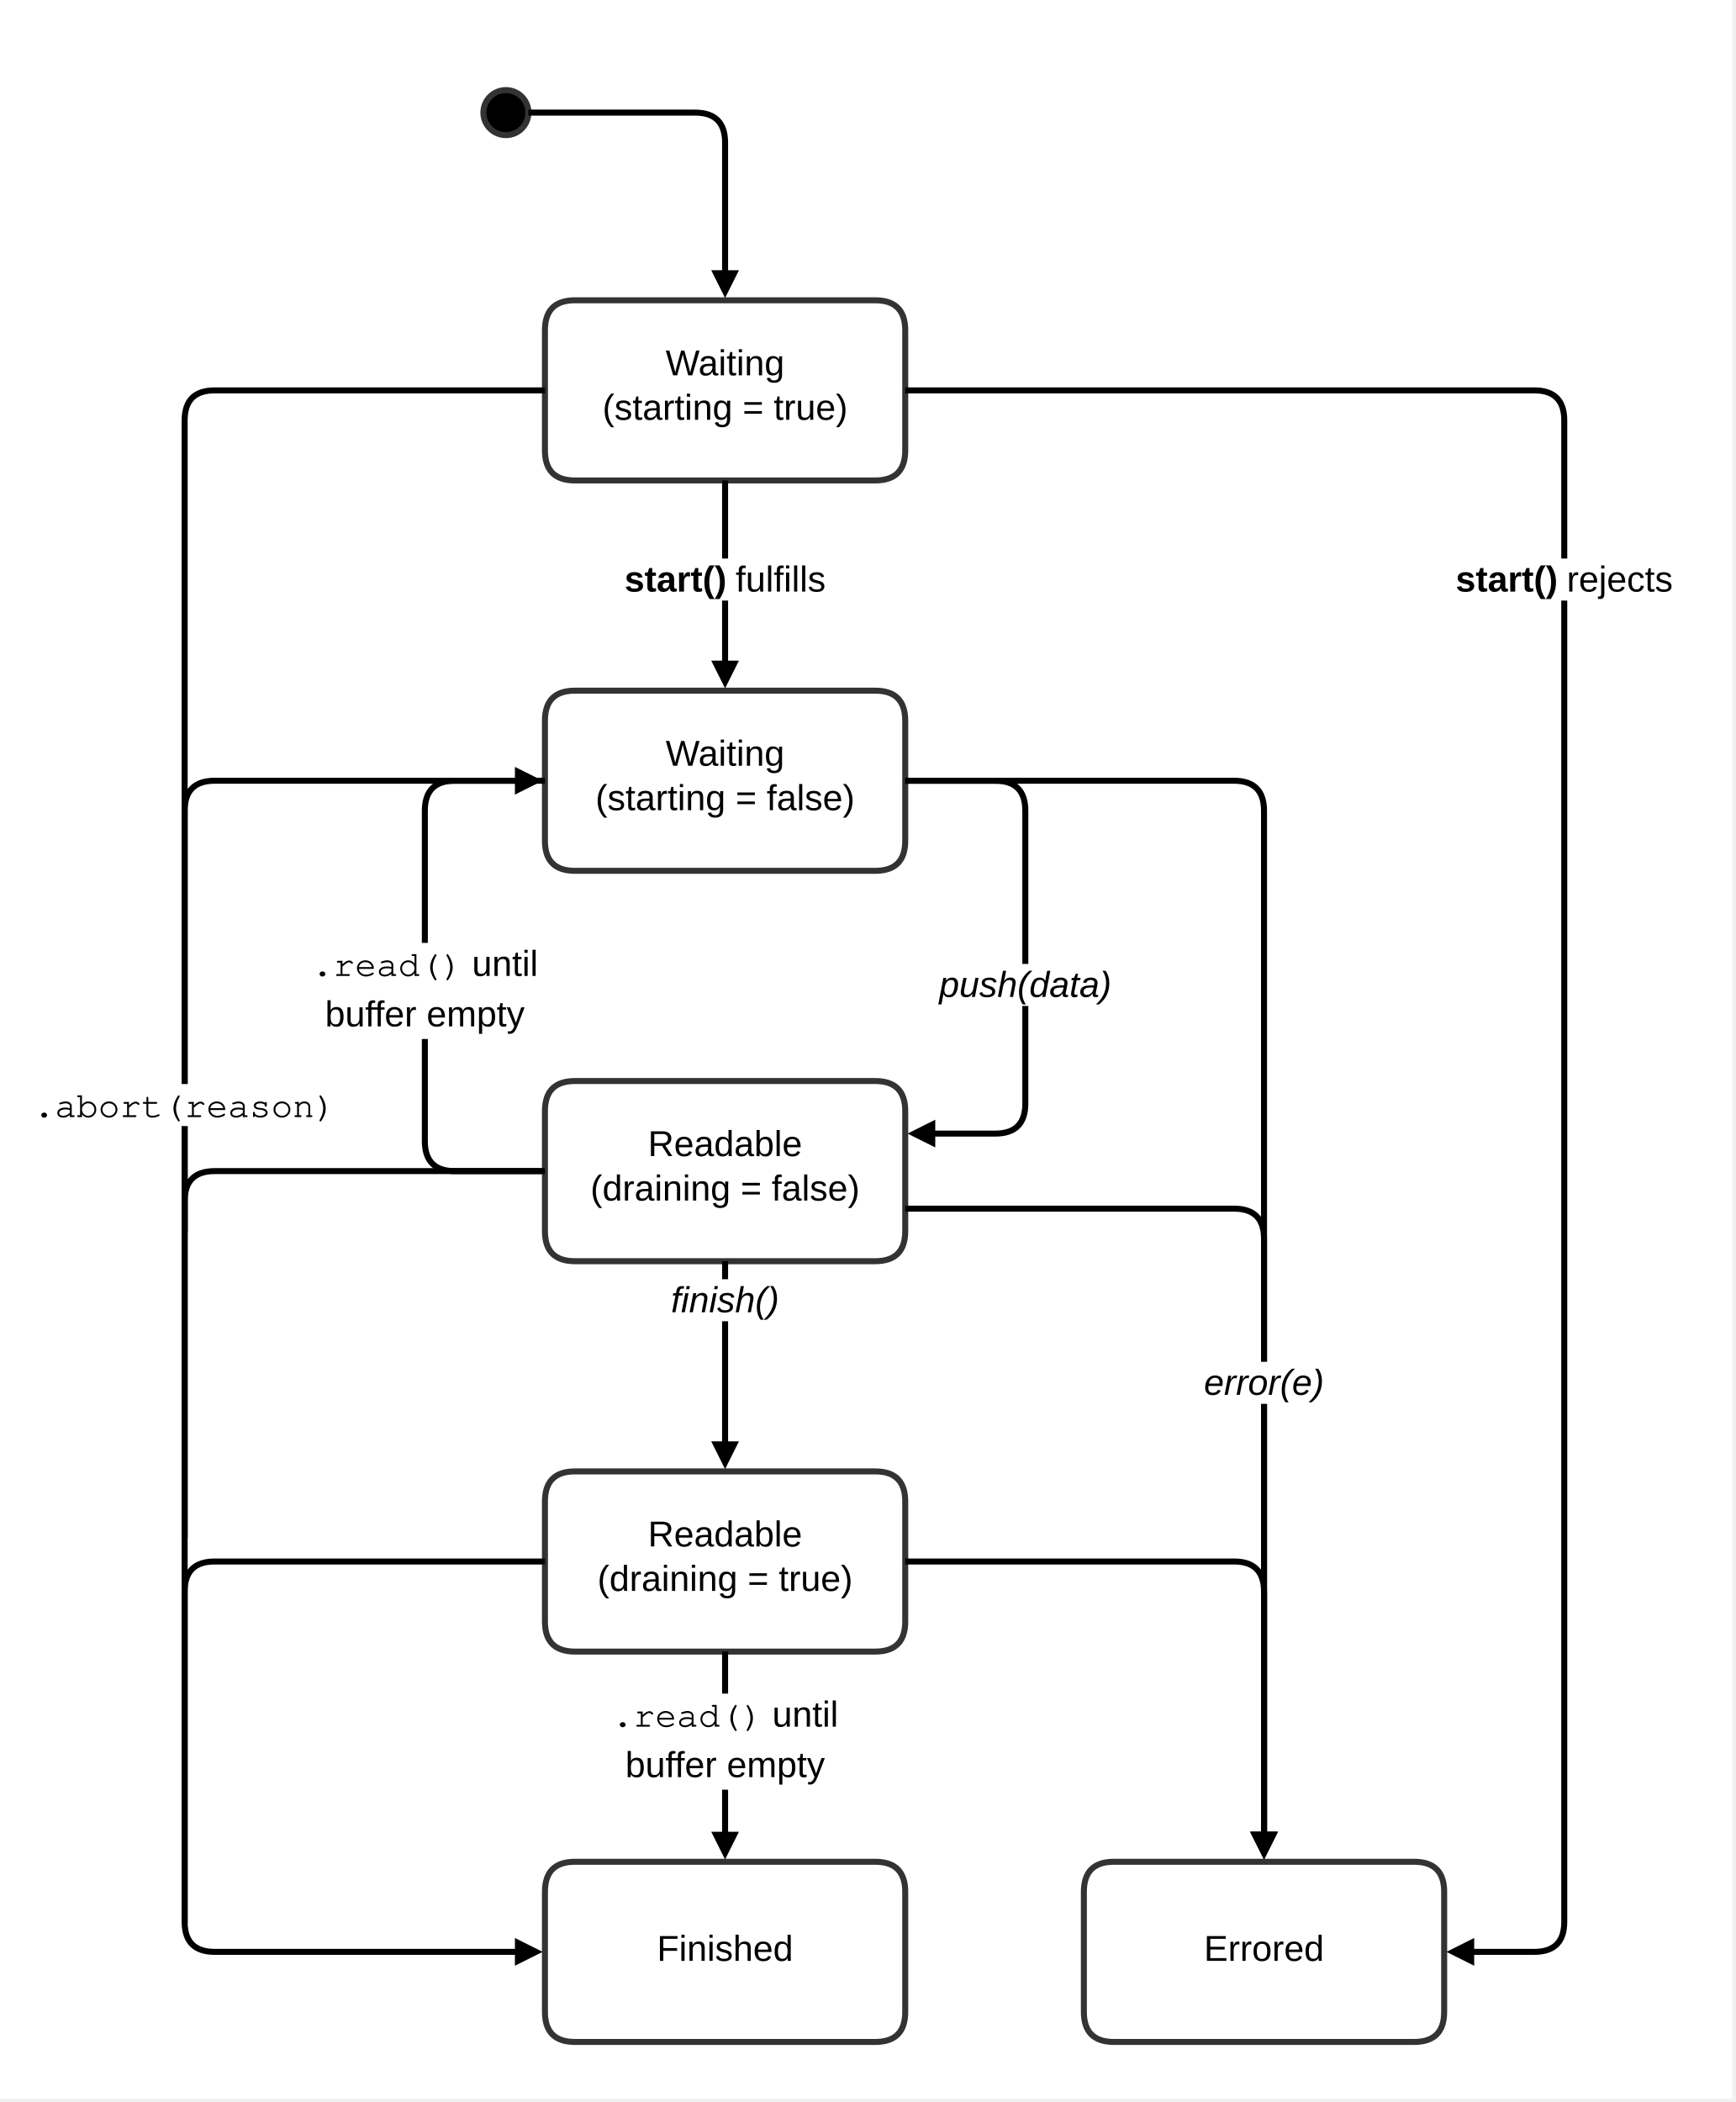
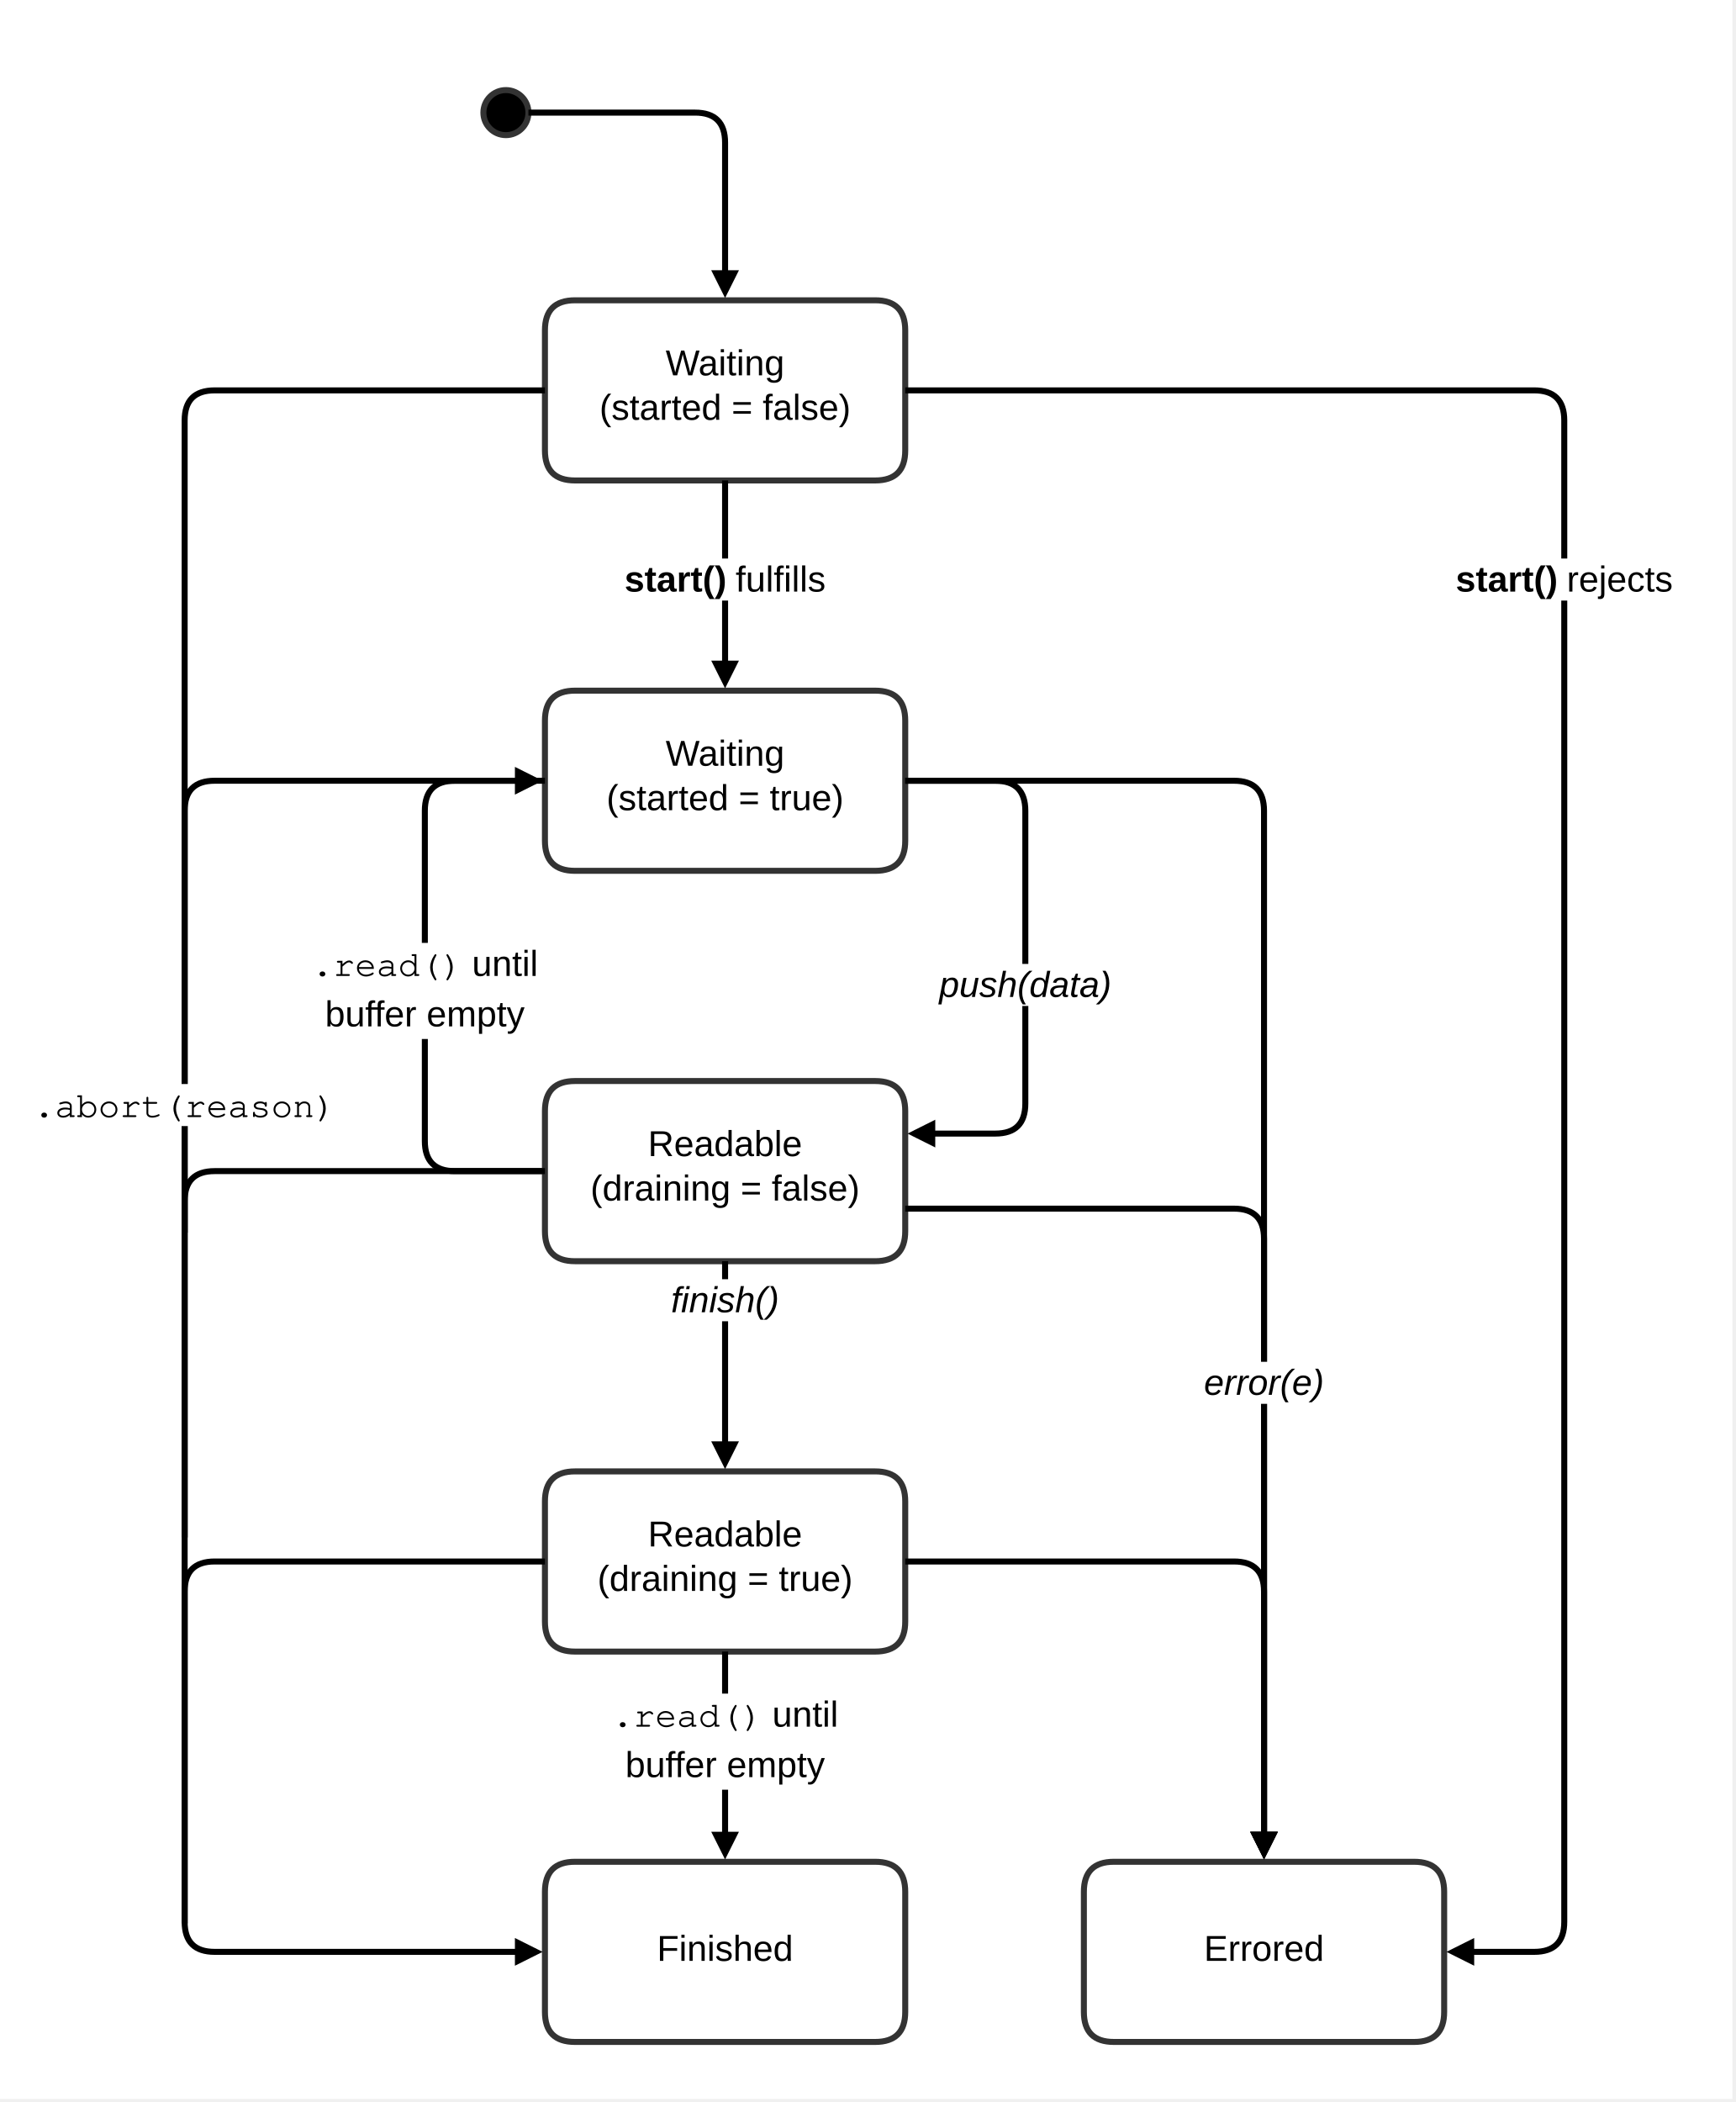
<svg xmlns="http://www.w3.org/2000/svg" width="578" height="700">
  <rect stroke="#000000" stroke-width="0" fill="#ffffff" x="0" y="0" width="577" height="699" />
  <g transform="translate(181.5,390.0)">
    <path d="M0.0,0.0 L-110.0,0.0 Q-120.0,0.0 -120.0,10.0 L-120.0,122.0 " stroke-dasharray="23, 0" fill="none" stroke="#000000" stroke-width="2" />
    <g transform="translate(-111.0,0.0)" />
  </g>
  <g transform="translate(161.0,30.0) rotate(0.0 7.5 7.5)">
    <ellipse cx="7.5" cy="7.5" rx="7.5" ry="7.5" stroke="#333333" stroke-width="2" fill="#000000" />
    <g />
  </g>
  <g transform="translate(181.5,100.0) rotate(0.0 60.0 30.0)">
    <path d="M110.0,0 Q120.0,0 120.0,10 L120.0,50.0 Q120.0,60.0 110.0,60.0 L10,60.0 Q0,60.0 0,50.0 L0,10 Q0,0 10,0 Z" stroke="#333333" stroke-width="2" fill="#ffffff" />
    <g transform="translate(0.0,27.0)">
      <text x="60.0" style="text-anchor: middle" y="-2.0">
        <tspan xml:space="preserve" font-size="12" font-family="Arial" fill="#000000">Waiting</tspan>
      </text>
      <text x="60.0" style="text-anchor: middle" y="12.8">
-         <tspan xml:space="preserve" font-size="12" font-family="Arial" fill="#000000">(starting = true)</tspan>
+         <tspan xml:space="preserve" font-size="12" font-family="Arial" fill="#000000">(started = false)</tspan>
      </text>
    </g>
  </g>
  <g transform="translate(176.0,37.5)">
    <path d="M0.0,0.0 L55.5,0.0 Q65.5,0.0 65.5,10.0 L65.5,59.5 " stroke-dasharray="23, 0" fill="none" stroke="#000000" stroke-width="2" />
    <g transform="translate(65.5,62.5) rotate(270.0)">
      <polygon points="3.0,0 9.0,-3.0 9.0,3.0" fill="#000000" stroke="#000000" stroke-width="2.0" />
    </g>
    <g transform="translate(54.0,0.0)" />
  </g>
  <g transform="translate(181.5,230.0) rotate(0.0 60.0 30.0)">
    <path d="M110.0,0 Q120.0,0 120.0,10 L120.0,50.0 Q120.0,60.0 110.0,60.0 L10,60.0 Q0,60.0 0,50.0 L0,10 Q0,0 10,0 Z" stroke="#333333" stroke-width="2" fill="#ffffff" />
    <g transform="translate(0.0,27.0)">
      <text x="60.0" style="text-anchor: middle" y="-2.0">
        <tspan xml:space="preserve" font-size="12" font-family="Arial" fill="#000000">Waiting</tspan>
      </text>
      <text x="60.0" style="text-anchor: middle" y="12.8">
-         <tspan xml:space="preserve" font-size="12" font-family="Arial" fill="#000000">(starting = false)</tspan>
+         <tspan xml:space="preserve" font-size="12" font-family="Arial" fill="#000000">(started = true)</tspan>
      </text>
    </g>
  </g>
  <g transform="translate(181.5,360.0) rotate(0.0 60.0 30.0)">
    <path d="M110.0,0 Q120.0,0 120.0,10 L120.0,50.0 Q120.0,60.0 110.0,60.0 L10,60.0 Q0,60.0 0,50.0 L0,10 Q0,0 10,0 Z" stroke="#333333" stroke-width="2" fill="#ffffff" />
    <g transform="translate(0.0,27.0)">
      <text x="60.0" style="text-anchor: middle" y="-2.0">
        <tspan xml:space="preserve" font-size="12" font-family="Arial" fill="#000000">Readable</tspan>
      </text>
      <text x="60.0" style="text-anchor: middle" y="12.8">
        <tspan xml:space="preserve" font-size="12" font-family="Arial" fill="#000000">(draining = false)</tspan>
      </text>
    </g>
  </g>
  <g transform="translate(181.5,490.0) rotate(0.0 60.0 30.0)">
    <path d="M110.0,0 Q120.0,0 120.0,10 L120.0,50.0 Q120.0,60.0 110.0,60.0 L10,60.0 Q0,60.0 0,50.0 L0,10 Q0,0 10,0 Z" stroke="#333333" stroke-width="2" fill="#ffffff" />
    <g transform="translate(0.0,27.0)">
      <text x="60.0" style="text-anchor: middle" y="-2.0">
        <tspan xml:space="preserve" font-size="12" font-family="Arial" fill="#000000">Readable</tspan>
      </text>
      <text x="60.0" style="text-anchor: middle" y="12.8">
        <tspan xml:space="preserve" font-size="12" font-family="Arial" fill="#000000">(draining = true)</tspan>
      </text>
    </g>
  </g>
  <g transform="translate(181.5,620.0) rotate(0.0 60.0 30.0)">
    <path d="M110.0,0 Q120.0,0 120.0,10 L120.0,50.0 Q120.0,60.0 110.0,60.0 L10,60.0 Q0,60.0 0,50.0 L0,10 Q0,0 10,0 Z" stroke="#333333" stroke-width="2" fill="#ffffff" />
    <g transform="translate(0.0,35.0)">
      <text x="60.0" style="text-anchor: middle" y="-2.0">
        <tspan xml:space="preserve" font-size="12" font-family="Arial" fill="#000000">Finished</tspan>
      </text>
    </g>
  </g>
  <g transform="translate(361.0,620.0) rotate(0.0 60.0 30.0)">
    <path d="M110.0,0 Q120.0,0 120.0,10 L120.0,50.0 Q120.0,60.0 110.0,60.0 L10,60.0 Q0,60.0 0,50.0 L0,10 Q0,0 10,0 Z" stroke="#333333" stroke-width="2" fill="#ffffff" />
    <g transform="translate(0.0,35.0)">
      <text x="60.0" style="text-anchor: middle" y="-2.0">
        <tspan xml:space="preserve" font-size="12" font-family="Arial" fill="#000000">Errored</tspan>
      </text>
    </g>
  </g>
  <g transform="translate(241.5,160.0)">
    <path d="M0.0,0.0 L0.0,13.5 Q0.0,23.5 0.0,33.5 L0.0,36.5 Q0.0,46.5 0.0,56.5 L0.0,67.0 " stroke-dasharray="23, 0" fill="none" stroke="#000000" stroke-width="2" />
    <g transform="translate(0.0,70.0) rotate(270.0)">
      <polygon points="3.0,0 9.0,-3.0 9.0,3.0" fill="#000000" stroke="#000000" stroke-width="2.0" />
    </g>
    <g transform="translate(0.0,35.0)">
      <rect fill="#ffffff" x="-39.0" y="-9.0" width="78.0" height="14" />
      <text x="0.0" style="text-anchor: middle" y="2.0">
        <tspan font-size="12px" font-family="Arial" fill="#000000" font-weight="bold">start()</tspan>
        <tspan font-size="12px" font-family="Arial" fill="#000000">fulfills</tspan>
      </text>
    </g>
  </g>
  <g transform="translate(301.5,260.0)">
    <path d="M0.0,0.0 L30.0,0.0 Q40.0,0.0 40.0,10.0 L40.0,107.5 Q40.0,117.5 30.0,117.5 L3.0,117.5 " stroke-dasharray="23, 0" fill="none" stroke="#000000" stroke-width="2" />
    <g transform="translate(0.0,117.5) rotate(360.0)">
      <polygon points="3.0,0 9.0,-3.0 9.0,3.0" fill="#000000" stroke="#000000" stroke-width="2.0" />
    </g>
    <g transform="translate(40.0,70)">
      <rect fill="#ffffff" x="-33.5" y="-9.0" width="67.0" height="14" />
      <text x="0.0" style="text-anchor: middle" y="2.0">
        <tspan font-size="12px" font-family="Arial" fill="#000000" font-style="italic">push(data)</tspan>
      </text>
    </g>
  </g>
  <g transform="translate(181.5,390.0)">
    <path d="M0.0,0.0 L-30.0,0.0 Q-40.0,0.0 -40.0,-10.0 L-40.0,-120.0 Q-40.0,-130.0 -30.0,-130.0 L-3.0,-130.0 " stroke-dasharray="23, 0" fill="none" stroke="#000000" stroke-width="2" />
    <g transform="translate(0.0,-130.0) rotate(180.0)">
      <polygon points="3.0,0 9.0,-3.0 9.0,3.0" fill="#000000" stroke="#000000" stroke-width="2.0" />
    </g>
    <g transform="translate(-40.0,-60.0)">
      <rect fill="#ffffff" x="-41.5" y="-16.0" width="83.0" height="32" />
      <text x="0.0" style="text-anchor: middle" y="-5.0">
        <tspan font-size="12px" font-family="Courier" fill="#000000">.read()</tspan>
        <tspan font-size="12px" font-family="Arial" fill="#000000">until</tspan>
      </text>
      <text x="0.0" style="text-anchor: middle" y="11.8">
        <tspan font-size="12px" font-family="Arial" fill="#000000">buffer empty</tspan>
      </text>
    </g>
  </g>
  <g transform="translate(241.5,420.0)">
    <path d="M0.0,0.0 L0.0,13.5 Q0.0,23.5 0.0,33.5 L0.0,36.5 Q0.0,46.5 0.0,56.5 L0.0,67.0 " stroke-dasharray="23, 0" fill="none" stroke="#000000" stroke-width="2" />
    <g transform="translate(0.0,70.0) rotate(270.0)">
      <polygon points="3.0,0 9.0,-3.0 9.0,3.0" fill="#000000" stroke="#000000" stroke-width="2.0" />
    </g>
    <g transform="translate(0.0,15.0)">
      <rect fill="#ffffff" x="-22.5" y="-9.0" width="45.0" height="14" />
      <text x="0.0" style="text-anchor: middle" y="2.0">
        <tspan font-size="12px" font-family="Arial" fill="#000000" font-style="italic">finish()</tspan>
      </text>
    </g>
  </g>
  <g transform="translate(241.5,550.0)">
    <path d="M0.0,0.0 L0.0,13.5 Q0.0,23.5 0.0,33.5 L0.0,36.5 Q0.0,46.5 0.0,56.5 L0.0,67.0 " stroke-dasharray="23, 0" fill="none" stroke="#000000" stroke-width="2" />
    <g transform="translate(0.0,70.0) rotate(270.0)">
      <polygon points="3.0,0 9.0,-3.0 9.0,3.0" fill="#000000" stroke="#000000" stroke-width="2.0" />
    </g>
    <g transform="translate(0.0,30.0)">
      <rect fill="#ffffff" x="-41.5" y="-16.0" width="83.0" height="32" />
      <text x="0.0" style="text-anchor: middle" y="-5.0">
        <tspan font-size="12px" font-family="Courier" fill="#000000">.read()</tspan>
        <tspan font-size="12px" font-family="Arial" fill="#000000">until</tspan>
      </text>
      <text x="0.0" style="text-anchor: middle" y="11.8">
        <tspan font-size="12px" font-family="Arial" fill="#000000">buffer empty</tspan>
      </text>
    </g>
  </g>
  <g transform="translate(301.5,260.0)">
    <path d="M0.0,0.0 L109.5,0.0 Q119.5,0.0 119.5,10.0 L119.5,357.0 " stroke-dasharray="23, 0" fill="none" stroke="#000000" stroke-width="2" />
    <g transform="translate(119.5,360.0) rotate(270.0)">
      <polygon points="3.0,0 9.0,-3.0 9.0,3.0" fill="#000000" stroke="#000000" stroke-width="2.0" />
    </g>
    <g transform="translate(119.5,110.25)" />
  </g>
  <g transform="translate(181.5,520.0)">
    <path d="M0.0,0.0 L-110.0,0.0 Q-120.0,0.0 -120.0,10.0 L-120.0,120.5 " stroke-dasharray="23, 0" fill="none" stroke="#000000" stroke-width="2" />
    <g transform="translate(-110.25,0.0)" />
  </g>
  <g transform="translate(181.5,260.0)">
    <path d="M0.0,0.0 L-110.0,0.0 Q-120.0,0.0 -120.0,10.0 L-120.0,150.5 " stroke-dasharray="23, 0" fill="none" stroke="#000000" stroke-width="2" />
    <g transform="translate(-120.0,5.25)" />
  </g>
  <g transform="translate(181.5,130.0)">
    <path d="M0.0,0.0 L-110.0,0.0 Q-120.0,0.0 -120.0,10.0 L-120.0,510.0 Q-120.0,520.0 -110.0,520.0 L-3.0,520.0 " stroke-dasharray="23, 0" fill="none" stroke="#000000" stroke-width="2" />
    <g transform="translate(0.0,520.0) rotate(180.0)">
      <polygon points="3.0,0 9.0,-3.0 9.0,3.0" fill="#000000" stroke="#000000" stroke-width="2.0" />
    </g>
    <g transform="translate(-120.0,240.0)">
      <rect fill="#ffffff" x="-53.0" y="-9.0" width="106.0" height="14" />
      <text x="0.0" style="text-anchor: middle" y="2.0">
        <tspan font-size="12px" font-family="Courier" fill="#000000">.abort(reason)</tspan>
      </text>
    </g>
  </g>
  <g transform="translate(301.5,402.5)">
    <path d="M0.0,0.0 L109.5,0.0 Q119.5,0.0 119.5,10.0 L119.5,214.5 " stroke-dasharray="23, 0" fill="none" stroke="#000000" stroke-width="2" />
    <g transform="translate(119.5,217.5) rotate(270.0)">
      <polygon points="3.0,0 9.0,-3.0 9.0,3.0" fill="#000000" stroke="#000000" stroke-width="2.0" />
    </g>
    <g transform="translate(119.5,60.0)">
      <rect fill="#ffffff" x="-24.5" y="-9.0" width="49.0" height="14" />
      <text x="0.0" style="text-anchor: middle" y="2.0">
        <tspan font-size="12px" font-family="Arial" fill="#000000" font-style="italic">error(e)</tspan>
      </text>
    </g>
  </g>
  <g transform="translate(301.5,520.0)">
    <path d="M0.0,0.0 L109.5,0.0 Q119.5,0.0 119.5,10.0 L119.5,97.0 " stroke-dasharray="23, 0" fill="none" stroke="#000000" stroke-width="2" />
    <g transform="translate(119.5,100.0) rotate(270.0)">
      <polygon points="3.0,0 9.0,-3.0 9.0,3.0" fill="#000000" stroke="#000000" stroke-width="2.0" />
    </g>
    <g transform="translate(99.75,0.0)" />
  </g>
  <g transform="translate(301.5,130.0)">
    <path d="M0.0,0.0 L209.5,0.0 Q219.5,0.0 219.5,10.0 L219.5,510.0 Q219.5,520.0 209.5,520.0 L182.5,520.0 " stroke-dasharray="23, 0" fill="none" stroke="#000000" stroke-width="2" />
    <g transform="translate(179.5,520.0) rotate(360.0)">
      <polygon points="3.0,0 9.0,-3.0 9.0,3.0" fill="#000000" stroke="#000000" stroke-width="2.0" />
    </g>
    <g transform="translate(219.5,65)">
      <rect fill="#ffffff" x="-41.5" y="-9.0" width="83.0" height="14" />
      <text x="0.0" style="text-anchor: middle" y="2.0">
        <tspan font-size="12px" font-family="Arial" fill="#000000" font-weight="bold">start()</tspan>
        <tspan font-size="12px" font-family="Arial" fill="#000000">rejects</tspan>
      </text>
    </g>
  </g>
</svg>
